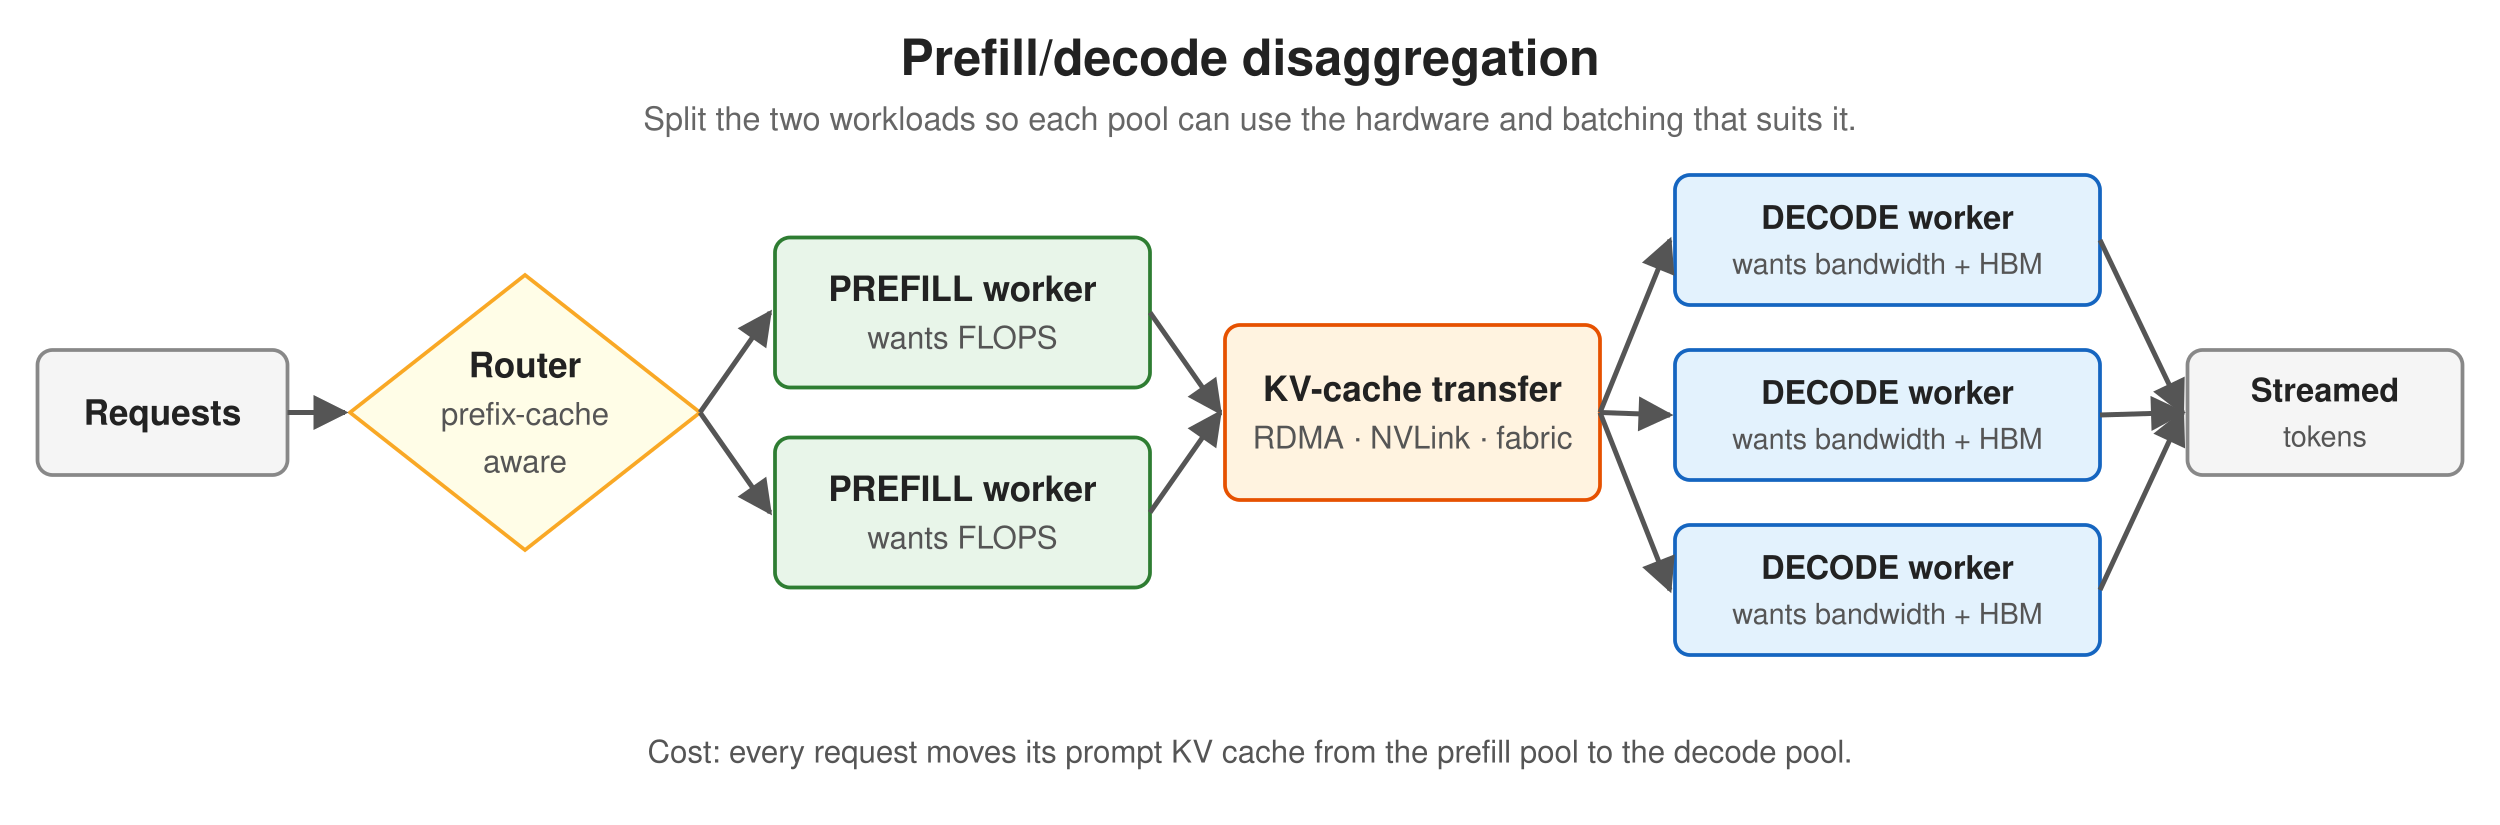
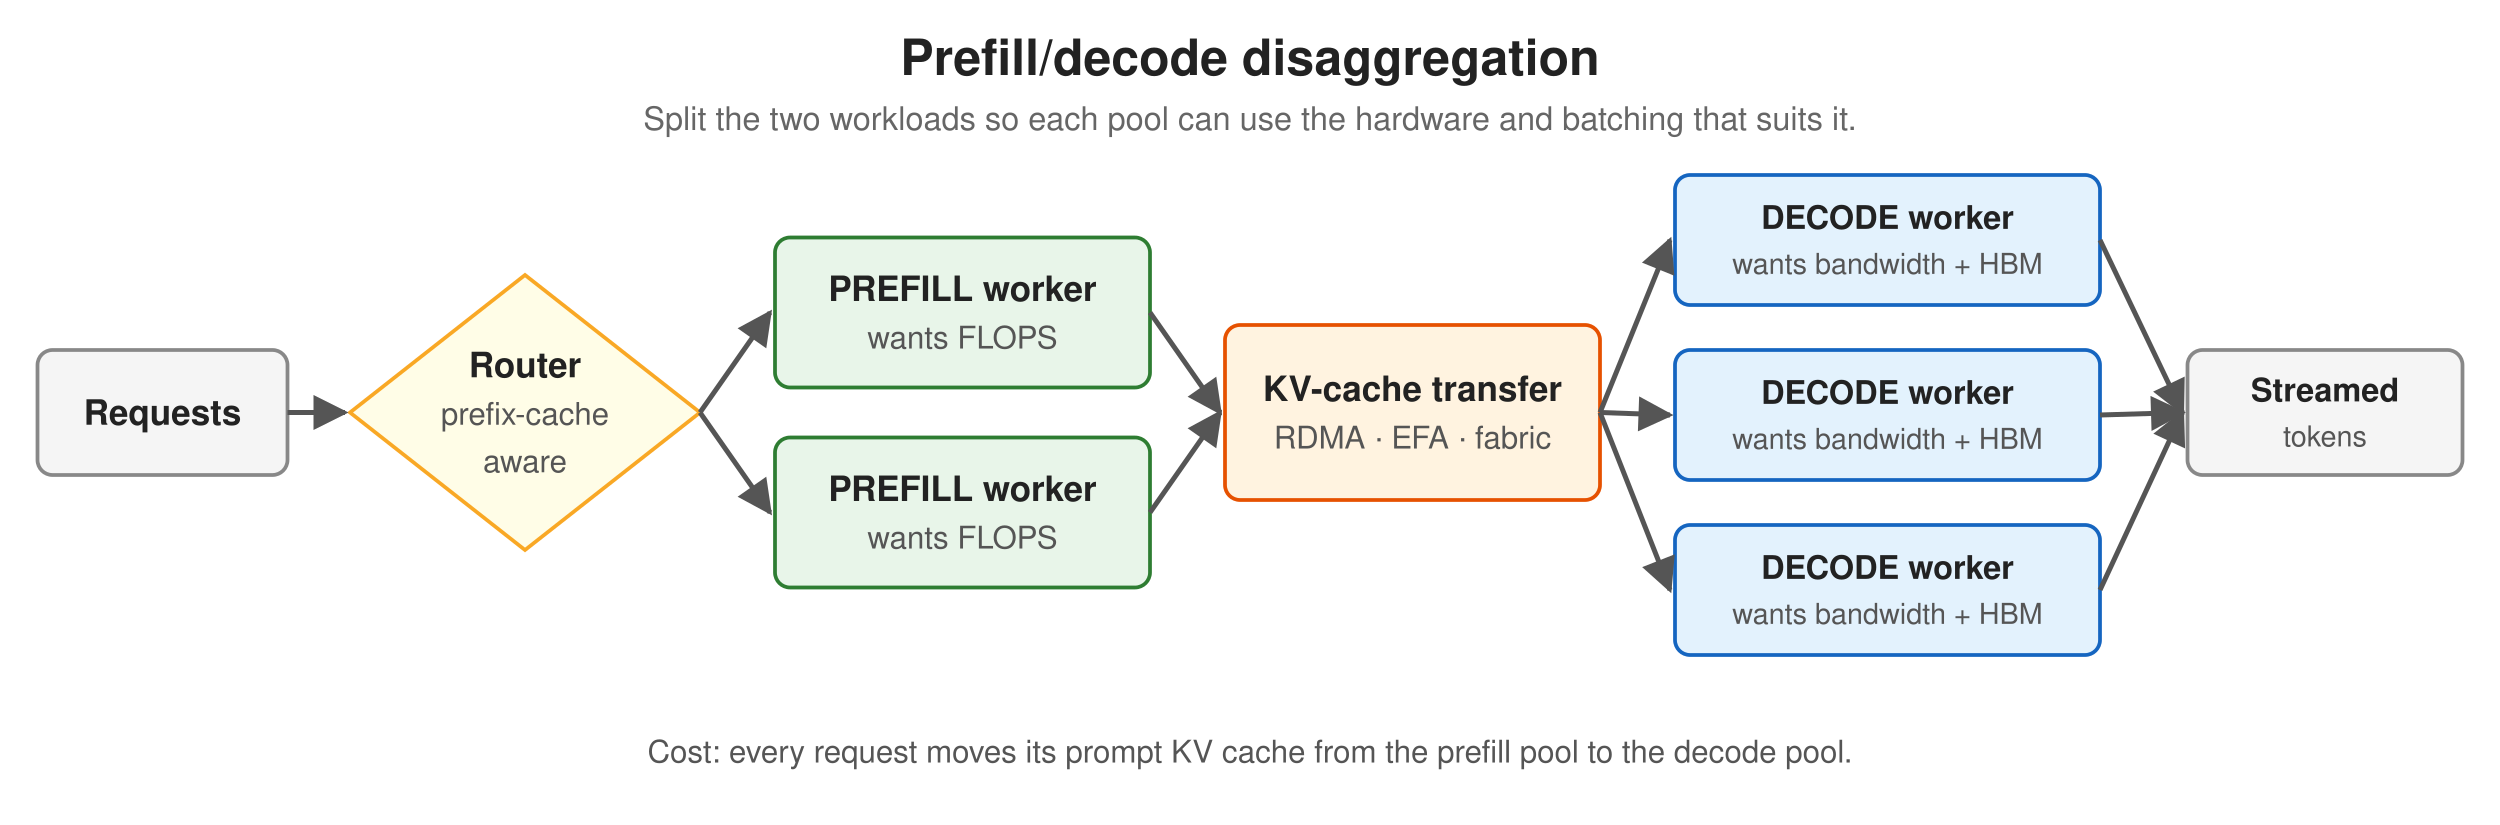
<svg xmlns="http://www.w3.org/2000/svg" viewBox="0 0 1000 330" width="1000" height="330" font-family="Helvetica, Arial, sans-serif">
  <defs>
    <marker id="a" viewBox="0 0 10 10" refX="9" refY="5" markerWidth="7" markerHeight="7" orient="auto">
      <path d="M0 0L10 5L0 10z" fill="#555" />
    </marker>
  </defs>
  <rect width="1000" height="330" fill="#fff" />
  <text x="500.0" y="30" text-anchor="middle" font-size="20" font-weight="700" fill="#222">Prefill/decode disaggregation</text>
  <text x="500.0" y="52" text-anchor="middle" font-size="13" fill="#666">Split the two workloads so each pool can use the hardware and batching that suits it.</text>
  <rect x="15" y="140" width="100" height="50" rx="6" fill="#f5f5f5" stroke="#888" stroke-width="1.5" />
  <text x="65.0" y="169.9" text-anchor="middle" font-size="14" font-weight="700" fill="#222">Requests</text>
  <polygon points="210.0,110 280,165.0 210.0,220 140,165.0" fill="#fffde7" stroke="#f9a825" stroke-width="1.5" />
  <text x="210.0" y="150.9" text-anchor="middle" font-size="14" font-weight="700" fill="#222">Router</text>
  <text x="210.0" y="169.9" text-anchor="middle" font-size="12.5" fill="#555">prefix-cache</text>
  <text x="210.0" y="188.9" text-anchor="middle" font-size="12.5" fill="#555">aware</text>
  <rect x="310" y="95" width="150" height="60" rx="6" fill="#e8f5e9" stroke="#2e7d32" stroke-width="1.5" />
  <text x="385.0" y="120.4" text-anchor="middle" font-size="14" font-weight="700" fill="#222">PREFILL worker</text>
  <text x="385.0" y="139.4" text-anchor="middle" font-size="12.5" fill="#555">wants FLOPS</text>
  <rect x="310" y="175" width="150" height="60" rx="6" fill="#e8f5e9" stroke="#2e7d32" stroke-width="1.5" />
  <text x="385.0" y="200.4" text-anchor="middle" font-size="14" font-weight="700" fill="#222">PREFILL worker</text>
  <text x="385.0" y="219.4" text-anchor="middle" font-size="12.5" fill="#555">wants FLOPS</text>
  <rect x="490" y="130" width="150" height="70" rx="6" fill="#fff3e0" stroke="#e65100" stroke-width="1.5" />
  <text x="565.0" y="160.4" text-anchor="middle" font-size="14" font-weight="700" fill="#222">KV-cache transfer</text>
-   <text x="565.0" y="179.4" text-anchor="middle" font-size="12.5" fill="#555">RDMA · NVLink · fabric</text>
+   <text x="565.0" y="179.4" text-anchor="middle" font-size="12.5" fill="#555">RDMA · EFA · fabric</text>
  <rect x="670" y="70" width="170" height="52" rx="6" fill="#e3f2fd" stroke="#1565c0" stroke-width="1.5" />
  <text x="755.0" y="91.55" text-anchor="middle" font-size="13" font-weight="700" fill="#222">DECODE worker</text>
  <text x="755.0" y="109.55" text-anchor="middle" font-size="11.5" fill="#555">wants bandwidth + HBM</text>
  <path d="M 640 165 L 668 96" fill="none" stroke="#555" stroke-width="2" marker-end="url(#a)" />
  <path d="M 840 96 L 873 165" fill="none" stroke="#555" stroke-width="2" marker-end="url(#a)" />
  <rect x="670" y="140" width="170" height="52" rx="6" fill="#e3f2fd" stroke="#1565c0" stroke-width="1.5" />
  <text x="755.0" y="161.55" text-anchor="middle" font-size="13" font-weight="700" fill="#222">DECODE worker</text>
  <text x="755.0" y="179.55" text-anchor="middle" font-size="11.5" fill="#555">wants bandwidth + HBM</text>
  <path d="M 640 165 L 668 166" fill="none" stroke="#555" stroke-width="2" marker-end="url(#a)" />
  <path d="M 840 166 L 873 165" fill="none" stroke="#555" stroke-width="2" marker-end="url(#a)" />
  <rect x="670" y="210" width="170" height="52" rx="6" fill="#e3f2fd" stroke="#1565c0" stroke-width="1.5" />
  <text x="755.0" y="231.55" text-anchor="middle" font-size="13" font-weight="700" fill="#222">DECODE worker</text>
  <text x="755.0" y="249.55" text-anchor="middle" font-size="11.5" fill="#555">wants bandwidth + HBM</text>
  <path d="M 640 165 L 668 236" fill="none" stroke="#555" stroke-width="2" marker-end="url(#a)" />
  <path d="M 840 236 L 873 165" fill="none" stroke="#555" stroke-width="2" marker-end="url(#a)" />
  <rect x="875" y="140" width="110" height="50" rx="6" fill="#f5f5f5" stroke="#888" stroke-width="1.5" />
  <text x="930.0" y="160.55" text-anchor="middle" font-size="13" font-weight="700" fill="#222">Streamed</text>
  <text x="930.0" y="178.55" text-anchor="middle" font-size="11.5" fill="#555">tokens</text>
  <path d="M 115 165 L 138 165" fill="none" stroke="#555" stroke-width="2" marker-end="url(#a)" />
  <path d="M 280 165 L 308 125" fill="none" stroke="#555" stroke-width="2" marker-end="url(#a)" />
  <path d="M 280 165 L 308 205" fill="none" stroke="#555" stroke-width="2" marker-end="url(#a)" />
  <path d="M 460 125 L 488 165" fill="none" stroke="#555" stroke-width="2" marker-end="url(#a)" />
  <path d="M 460 205 L 488 165" fill="none" stroke="#555" stroke-width="2" marker-end="url(#a)" />
  <text x="500" y="305" text-anchor="middle" font-size="12.5" fill="#555">Cost: every request moves its prompt KV cache from the prefill pool to the decode pool.</text>
</svg>
